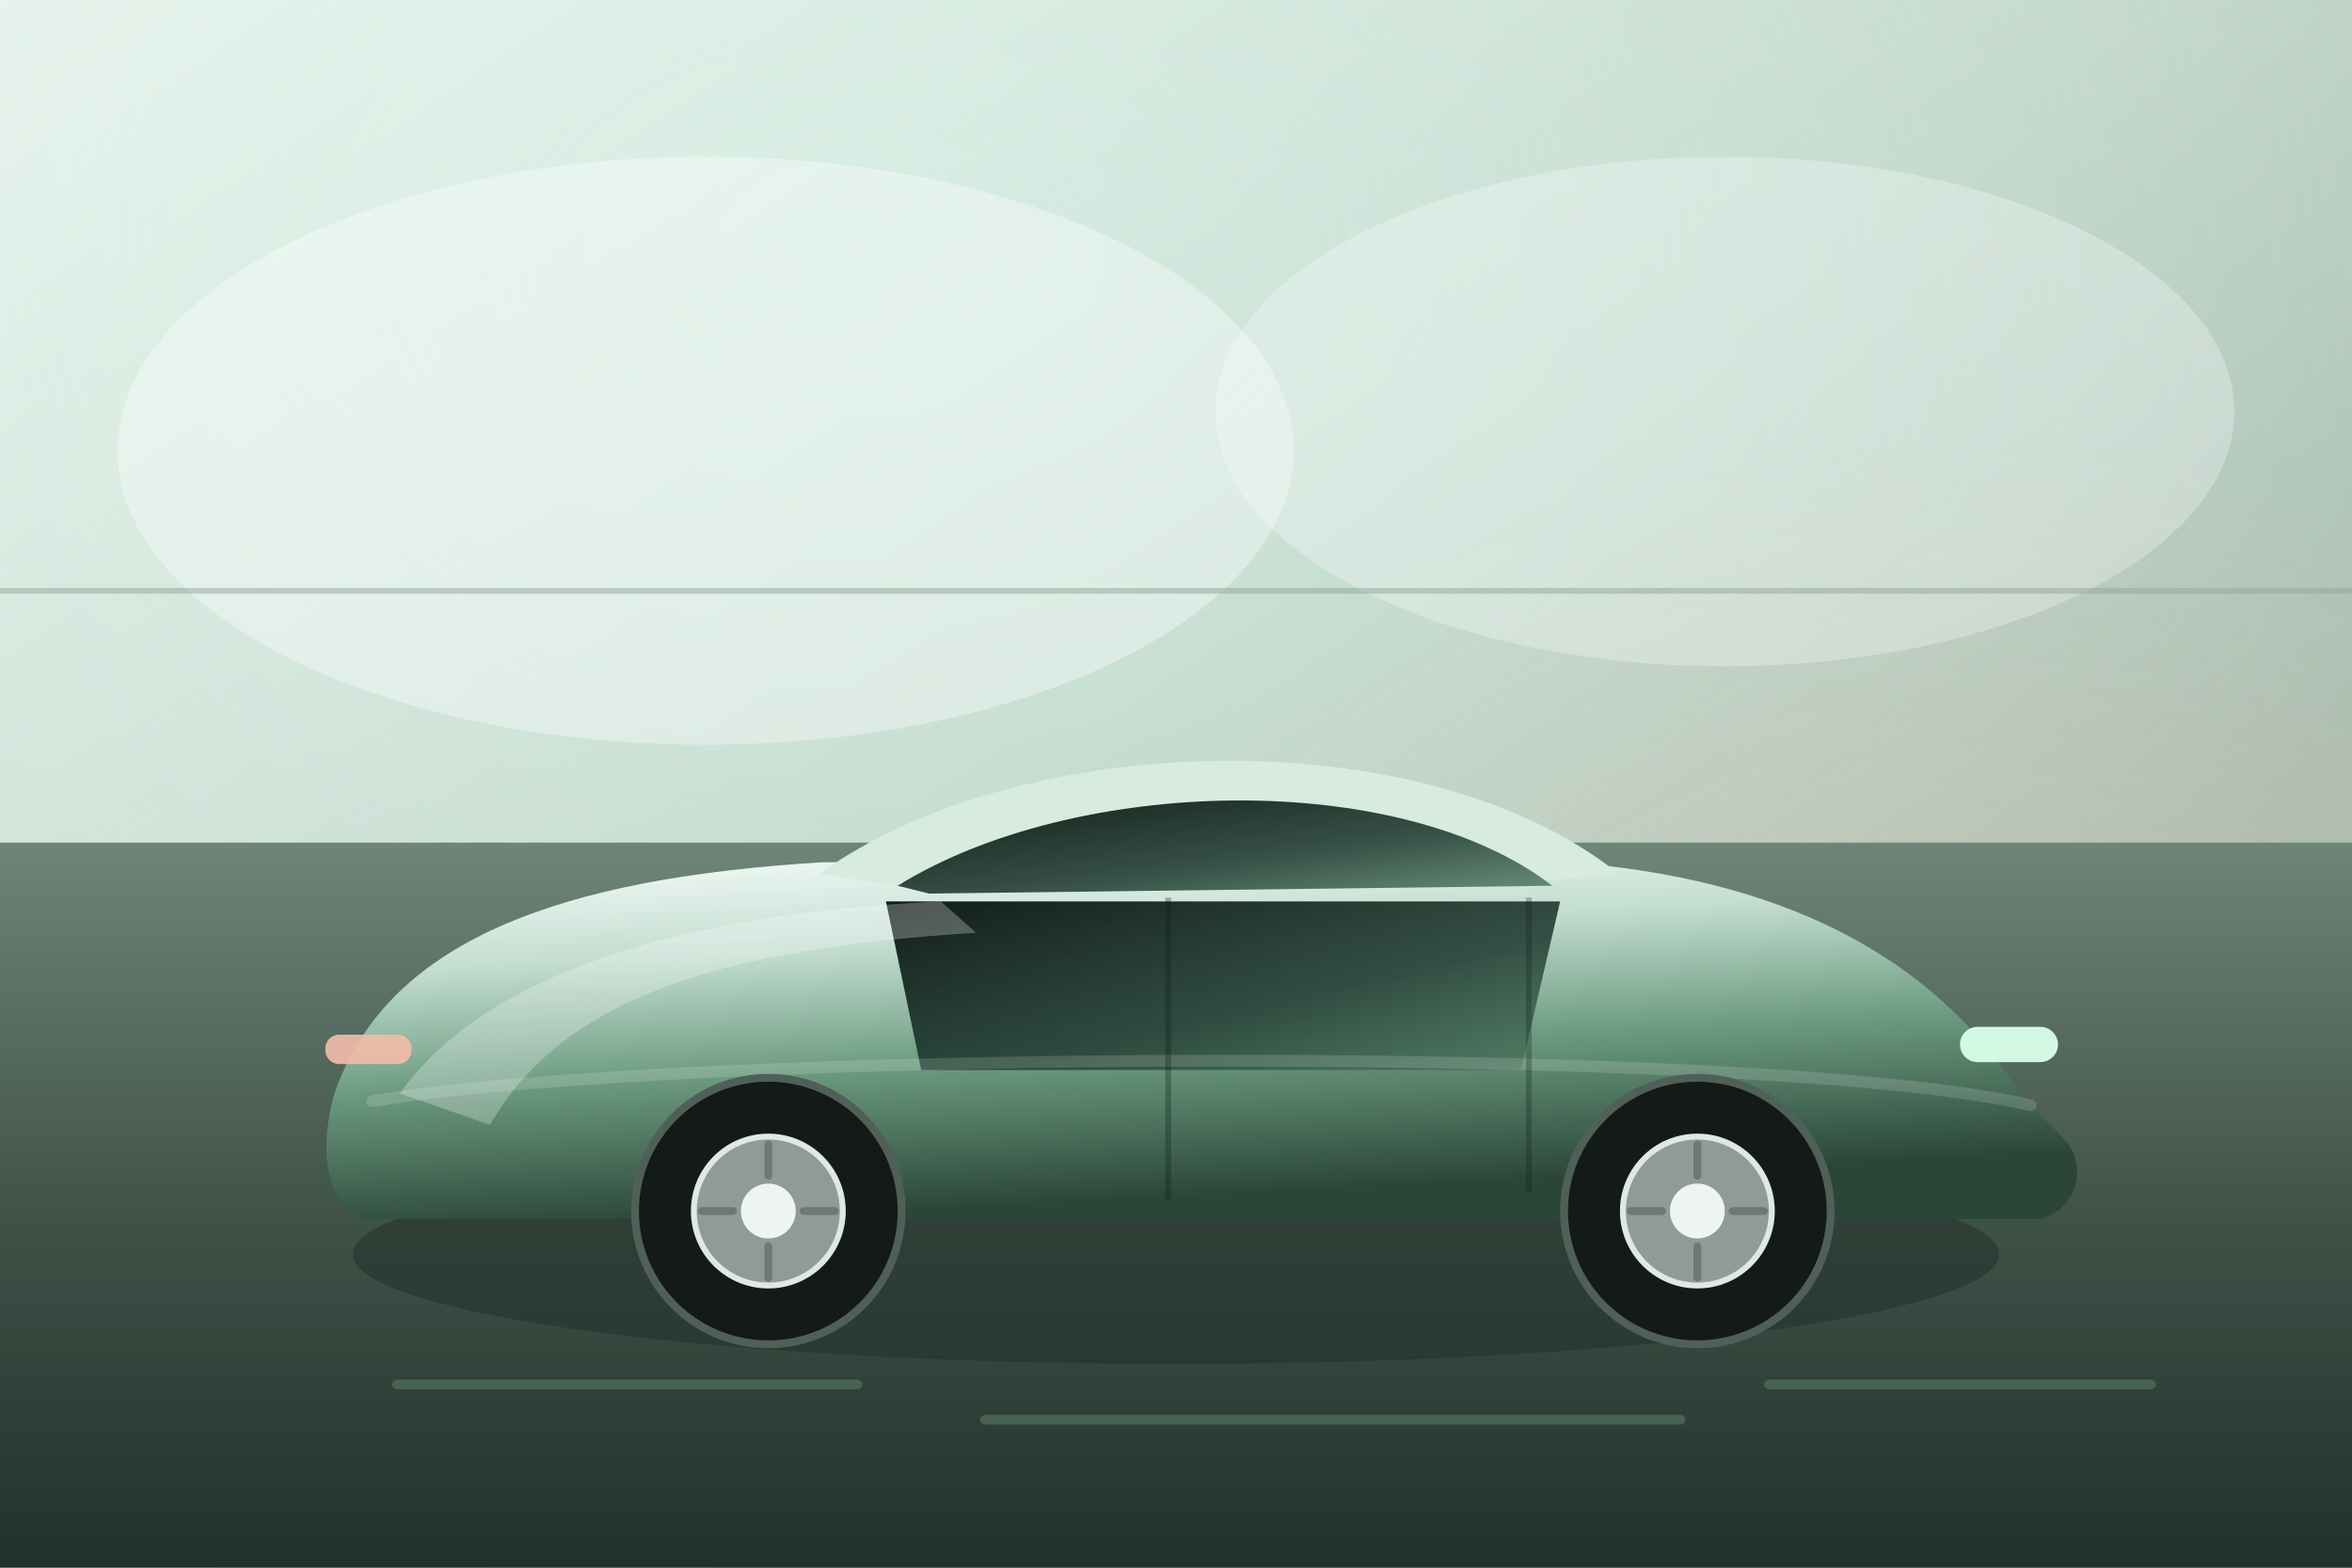
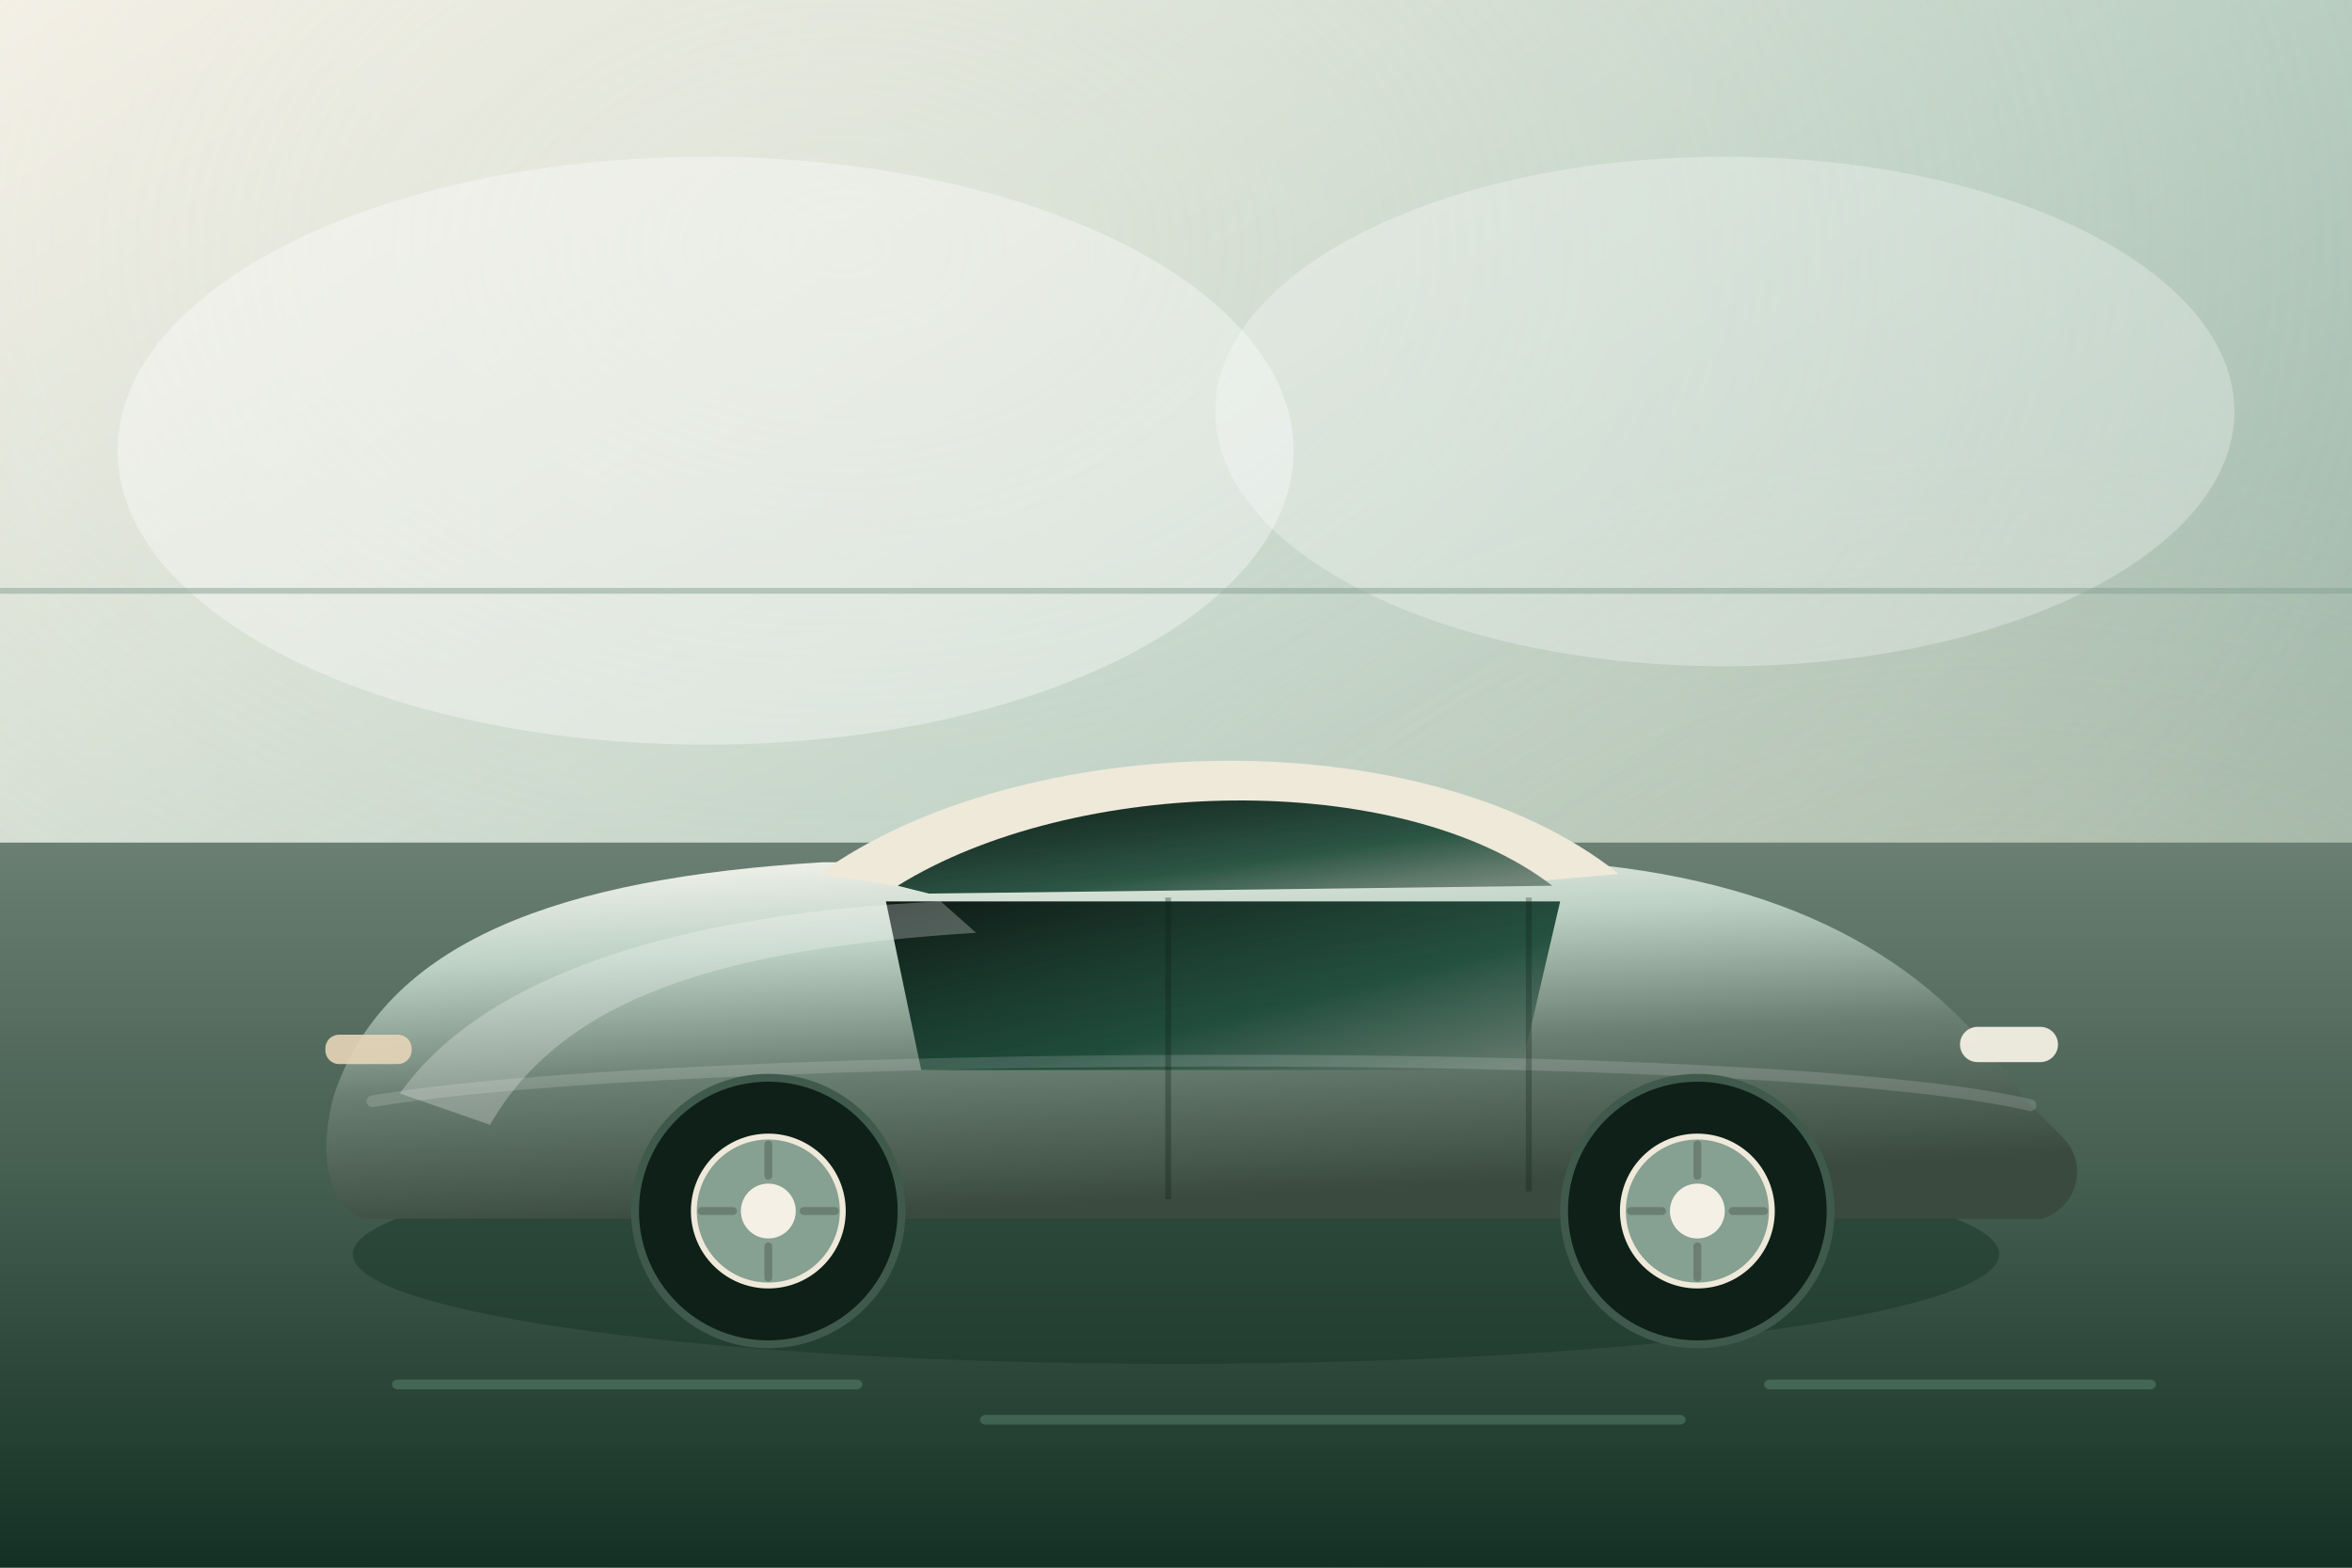
<svg xmlns="http://www.w3.org/2000/svg" viewBox="0 0 1200 800" preserveAspectRatio="xMidYMid slice" role="img" aria-label="Luxury sedan">
  <defs>
    <linearGradient id="s-bg" x1="0" y1="0" x2="1" y2="1">
-       <stop offset="0%" stop-color="#e9f1ec" />
-       <stop offset="46%" stop-color="#c3d6cb" />
-       <stop offset="100%" stop-color="#8fa79a" />
+       <stop offset="0%" stop-color="#F4F0E6" />
+       <stop offset="46%" stop-color="#BBD0C3" />
+       <stop offset="100%" stop-color="#86A092" />
    </linearGradient>
    <linearGradient id="s-floor" x1="0" y1="0" x2="0" y2="1">
-       <stop offset="0%" stop-color="#6f8579" />
-       <stop offset="52%" stop-color="#3f5248" />
-       <stop offset="100%" stop-color="#22302a" />
+       <stop offset="0%" stop-color="#6B7F73" />
+       <stop offset="52%" stop-color="#3F5A4C" />
+       <stop offset="100%" stop-color="#143024" />
    </linearGradient>
    <linearGradient id="s-body" x1="0" y1="0" x2="0.25" y2="1">
-       <stop offset="0%" stop-color="#f6fcf9" />
-       <stop offset="30%" stop-color="#c2ddd0" />
-       <stop offset="62%" stop-color="#6b9a7f" />
-       <stop offset="100%" stop-color="#2b4638" />
+       <stop offset="0%" stop-color="#FBF8F1" />
+       <stop offset="30%" stop-color="#BBD0C3" />
+       <stop offset="62%" stop-color="#6B7F73" />
+       <stop offset="100%" stop-color="#3A4A3F" />
    </linearGradient>
    <linearGradient id="s-glass" x1="0" y1="0" x2="1" y2="1">
-       <stop offset="0%" stop-color="#0b1611" stop-opacity="0.97" />
-       <stop offset="60%" stop-color="#264237" stop-opacity="0.9" />
-       <stop offset="100%" stop-color="#4d7961" stop-opacity="0.8" />
+       <stop offset="0%" stop-color="#08140F" stop-opacity="0.97" />
+       <stop offset="60%" stop-color="#164534" stop-opacity="0.9" />
+       <stop offset="100%" stop-color="#6B7F73" stop-opacity="0.8" />
    </linearGradient>
    <radialGradient id="s-key" cx="36%" cy="16%" r="70%">
-       <stop offset="0%" stop-color="#dcfff2" stop-opacity="0.38" />
-       <stop offset="100%" stop-color="#dcfff2" stop-opacity="0" />
+       <stop offset="0%" stop-color="#F4F0E6" stop-opacity="0.38" />
+       <stop offset="100%" stop-color="#F4F0E6" stop-opacity="0" />
    </radialGradient>
    <radialGradient id="s-rim" cx="84%" cy="70%" r="42%">
-       <stop offset="0%" stop-color="#f0c9ae" stop-opacity="0.3" />
-       <stop offset="100%" stop-color="#f0c9ae" stop-opacity="0" />
+       <stop offset="0%" stop-color="#E6D5B8" stop-opacity="0.3" />
+       <stop offset="100%" stop-color="#E6D5B8" stop-opacity="0" />
    </radialGradient>
    <linearGradient id="s-beam" x1="0" y1="0" x2="0" y2="1">
-       <stop offset="0%" stop-color="#ffffff" stop-opacity="0.15" />
-       <stop offset="100%" stop-color="#ffffff" stop-opacity="0" />
+       <stop offset="0%" stop-color="#FFFFFF" stop-opacity="0.15" />
+       <stop offset="100%" stop-color="#FFFFFF" stop-opacity="0" />
    </linearGradient>
  </defs>
  <rect width="1200" height="800" fill="url(#s-bg)" />
  <rect width="1200" height="800" fill="url(#s-key)" />
  <rect width="1200" height="800" fill="url(#s-rim)" />
-   <ellipse cx="360" cy="230" rx="300" ry="150" fill="#ffffff" opacity="0.35" />
-   <ellipse cx="880" cy="210" rx="260" ry="130" fill="#ffffff" opacity="0.28" />
-   <rect x="0" y="300" width="1200" height="3" fill="#8fa79a" opacity="0.5" />
+   <ellipse cx="360" cy="230" rx="300" ry="150" fill="#FFFFFF" opacity="0.35" />
+   <ellipse cx="880" cy="210" rx="260" ry="130" fill="#FFFFFF" opacity="0.28" />
+   <rect x="0" y="300" width="1200" height="3" fill="#86A092" opacity="0.5" />
  <path d="M0 430 L1200 430 L1200 800 L0 800 Z" fill="url(#s-floor)" />
-   <ellipse cx="600" cy="640" rx="420" ry="56" fill="#1c2b24" opacity="0.45" />
+   <ellipse cx="600" cy="640" rx="420" ry="56" fill="#143024" opacity="0.45" />
  <path d="M170 560 C196 480 286 448 420 440 L800 440 C906 448 986 486 1032 560 L1052 580 C1066 594 1060 616 1042 622 L186 622 C168 616 162 592 170 560 Z" fill="url(#s-body)" />
-   <path d="M418 446 C520 372 726 366 826 446 L756 452 L470 454 Z" fill="#d7ebe0" />
+   <path d="M418 446 C520 372 726 366 826 446 L756 452 L470 454 Z" fill="#EFE9DA" />
  <path d="M458 452 C548 396 714 392 792 452 L474 456 Z" fill="url(#s-glass)" />
  <path d="M452 460 L796 460 L776 546 L470 546 Z" fill="url(#s-glass)" />
-   <path d="M204 558 C248 496 350 466 480 460 L498 476 C370 484 288 508 250 574 Z" fill="#ffffff" opacity="0.26" />
-   <path d="M190 562 C340 536 900 532 1036 564" stroke="#ffffff" stroke-opacity="0.15" stroke-width="6" fill="none" stroke-linecap="round" />
-   <rect x="1000" y="524" width="50" height="18" rx="9" fill="#d8ffe9" opacity="0.95" />
-   <rect x="166" y="528" width="44" height="15" rx="7" fill="#f3bda8" opacity="0.9" />
-   <path d="M596 458 L596 612" stroke="#0f2018" stroke-opacity="0.32" stroke-width="3" />
-   <path d="M780 458 L780 608" stroke="#0f2018" stroke-opacity="0.28" stroke-width="3" />
-   <circle cx="392" cy="618" r="68" fill="#131a17" />
-   <circle cx="392" cy="618" r="68" fill="none" stroke="#515f59" stroke-width="4" />
-   <circle cx="392" cy="618" r="38" fill="#8e9c95" />
-   <circle cx="392" cy="618" r="38" fill="none" stroke="#dfe8e3" stroke-width="3" />
-   <circle cx="392" cy="618" r="14" fill="#eef4f1" />
-   <g stroke="#6d7a73" stroke-width="4" stroke-linecap="round">
+   <path d="M204 558 C248 496 350 466 480 460 L498 476 C370 484 288 508 250 574 Z" fill="#FFFFFF" opacity="0.26" />
+   <path d="M190 562 C340 536 900 532 1036 564" stroke="#FFFFFF" stroke-opacity="0.15" stroke-width="6" fill="none" stroke-linecap="round" />
+   <rect x="1000" y="524" width="50" height="18" rx="9" fill="#F2EEE3" opacity="0.95" />
+   <rect x="166" y="528" width="44" height="15" rx="7" fill="#E6D5B8" opacity="0.9" />
+   <path d="M596 458 L596 612" stroke="#0E2018" stroke-opacity="0.32" stroke-width="3" />
+   <path d="M780 458 L780 608" stroke="#0E2018" stroke-opacity="0.28" stroke-width="3" />
+   <circle cx="392" cy="618" r="68" fill="#0E2018" />
+   <circle cx="392" cy="618" r="68" fill="none" stroke="#3F5A4C" stroke-width="4" />
+   <circle cx="392" cy="618" r="38" fill="#86A092" />
+   <circle cx="392" cy="618" r="38" fill="none" stroke="#EFE9DA" stroke-width="3" />
+   <circle cx="392" cy="618" r="14" fill="#F4F0E6" />
+   <g stroke="#6B7F73" stroke-width="4" stroke-linecap="round">
    <path d="M392 584 V600 M392 636 V652 M358 618 H374 M410 618 H426" />
  </g>
-   <circle cx="866" cy="618" r="68" fill="#131a17" />
-   <circle cx="866" cy="618" r="68" fill="none" stroke="#515f59" stroke-width="4" />
-   <circle cx="866" cy="618" r="38" fill="#8e9c95" />
-   <circle cx="866" cy="618" r="38" fill="none" stroke="#dfe8e3" stroke-width="3" />
-   <circle cx="866" cy="618" r="14" fill="#eef4f1" />
-   <g stroke="#6d7a73" stroke-width="4" stroke-linecap="round">
+   <circle cx="866" cy="618" r="68" fill="#0E2018" />
+   <circle cx="866" cy="618" r="68" fill="none" stroke="#3F5A4C" stroke-width="4" />
+   <circle cx="866" cy="618" r="38" fill="#86A092" />
+   <circle cx="866" cy="618" r="38" fill="none" stroke="#EFE9DA" stroke-width="3" />
+   <circle cx="866" cy="618" r="14" fill="#F4F0E6" />
+   <g stroke="#6B7F73" stroke-width="4" stroke-linecap="round">
    <path d="M866 584 V600 M866 636 V652 M832 618 H848 M884 618 H900" />
  </g>
-   <g opacity="0.2" fill="#a6e6c4">
+   <g opacity="0.2" fill="#A9E5C0">
    <rect x="200" y="704" width="240" height="5" rx="3" />
    <rect x="500" y="722" width="360" height="5" rx="3" />
    <rect x="900" y="704" width="200" height="5" rx="3" />
  </g>
</svg>
